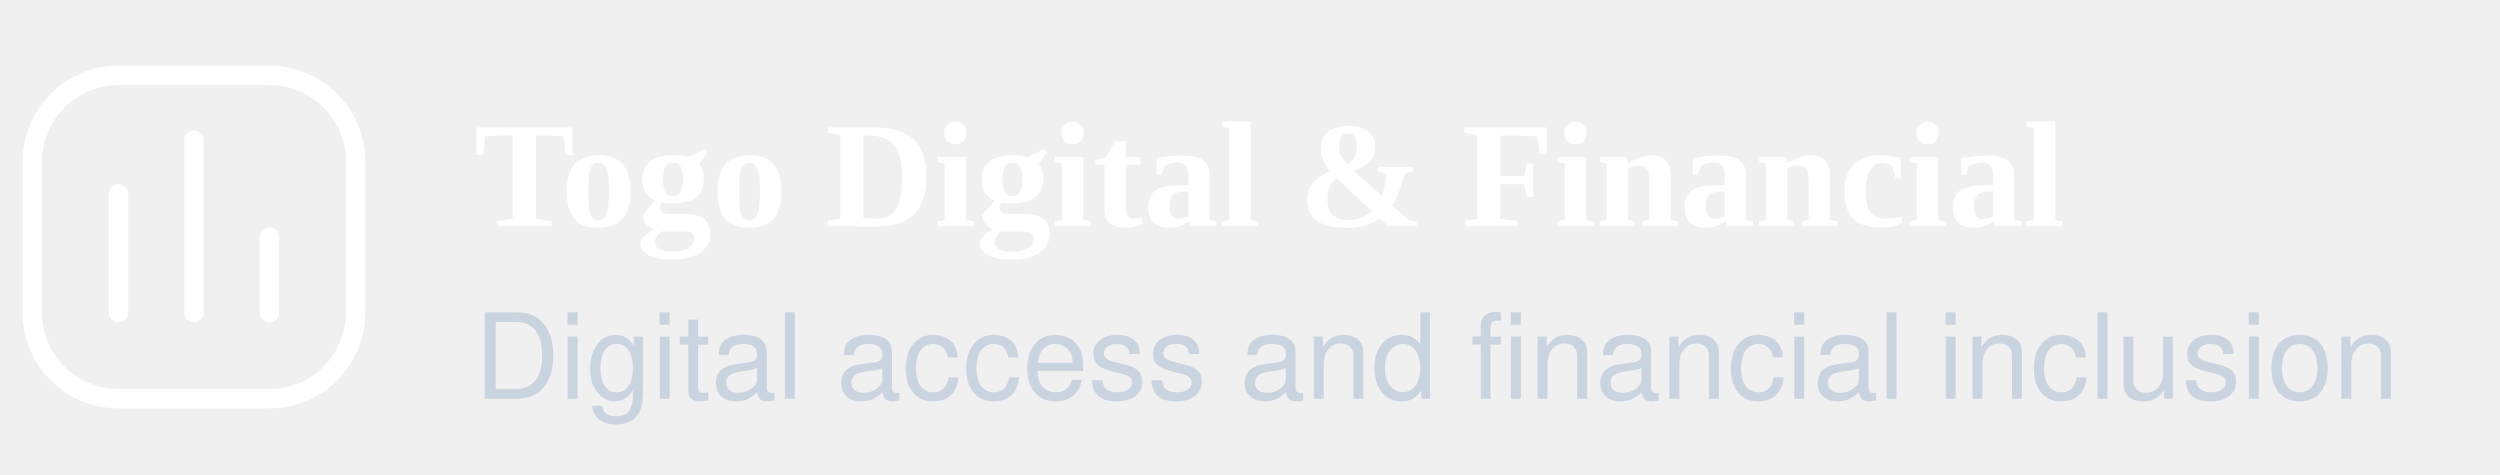
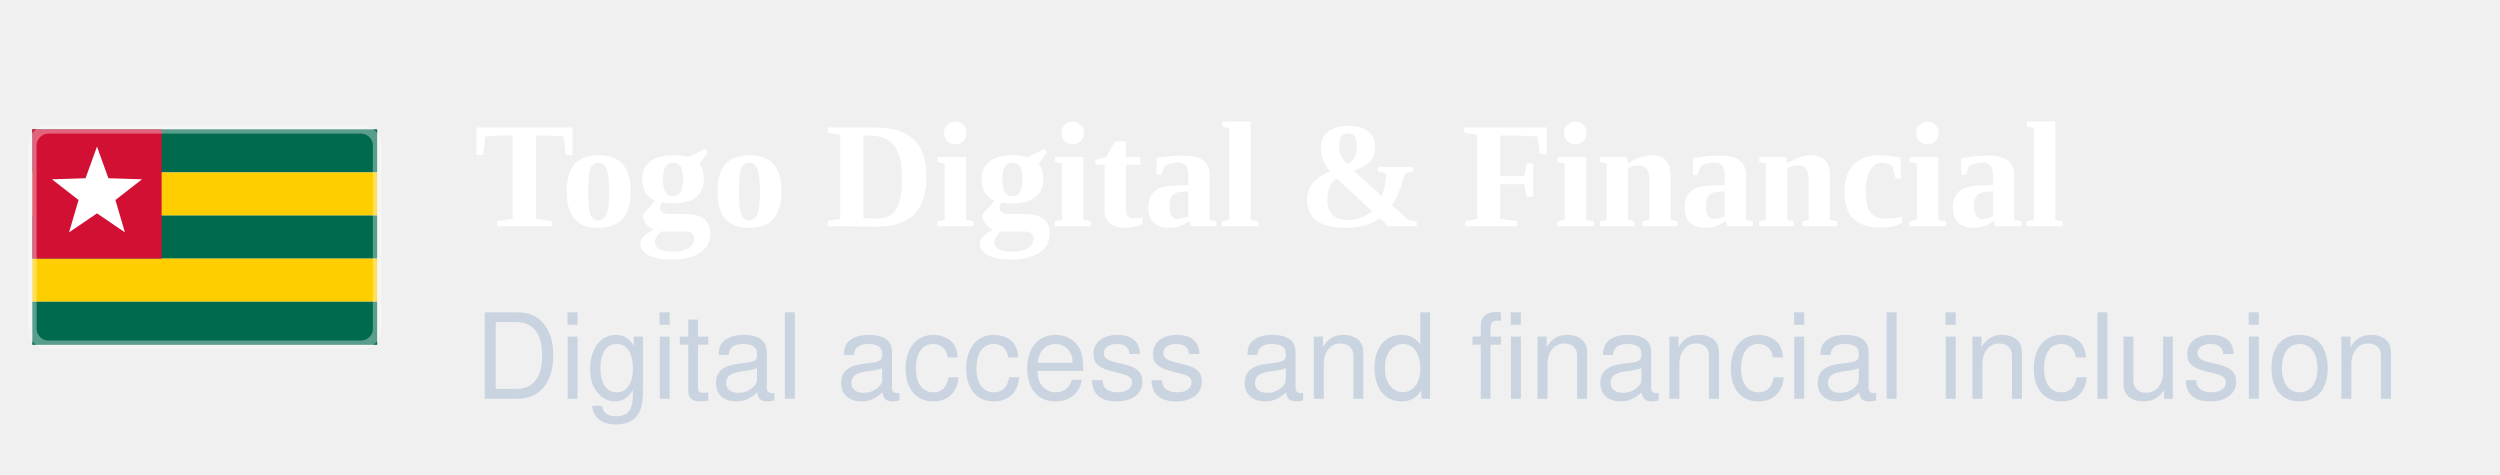
<svg xmlns="http://www.w3.org/2000/svg" width="232" height="44" viewBox="0 0 232 44" fill="none">
-   <rect x="3" y="7" width="30" height="30" rx="8" stroke="#ffffff" stroke-width="1.8" />
-   <path d="M11 29 V18 M18 29 V13 M25 29 V22" stroke="#ffffff" stroke-width="1.8" stroke-linecap="round" />
+   <g id="drapeau-togo">
+     <rect x="3" y="12" width="32" height="4" fill="#006a4e" />
+     <rect x="3" y="16" width="32" height="4" fill="#ffce00" />
+     <rect x="3" y="20" width="32" height="4" fill="#006a4e" />
+     <rect x="3" y="24" width="32" height="4" fill="#ffce00" />
+     <rect x="3" y="28" width="32" height="4" fill="#006a4e" />
+     <rect x="3" y="12" width="12" height="12" fill="#d21034" />
+     <polygon points="9.00,13.60 10.06,16.54 13.18,16.64 10.71,18.56 11.59,21.56 9.00,19.80 6.41,21.56 7.29,18.56 4.82,16.64 7.94,16.54" fill="#ffffff" />
+     <rect x="3" y="12" width="32" height="20" rx="1.5" fill="none" stroke="#ffffff" stroke-opacity="0.35" stroke-width="0.8" />
+   </g>
  <text x="44" y="21" font-family="Georgia, 'Times New Roman', serif" font-size="14" font-weight="700" fill="#ffffff">Togo Digital &amp; Financial</text>
  <text x="44" y="37" font-family="'Helvetica Neue', Helvetica, sans-serif" font-size="11" fill="#c9d4e0">Digital access and financial inclusion</text>
</svg>
